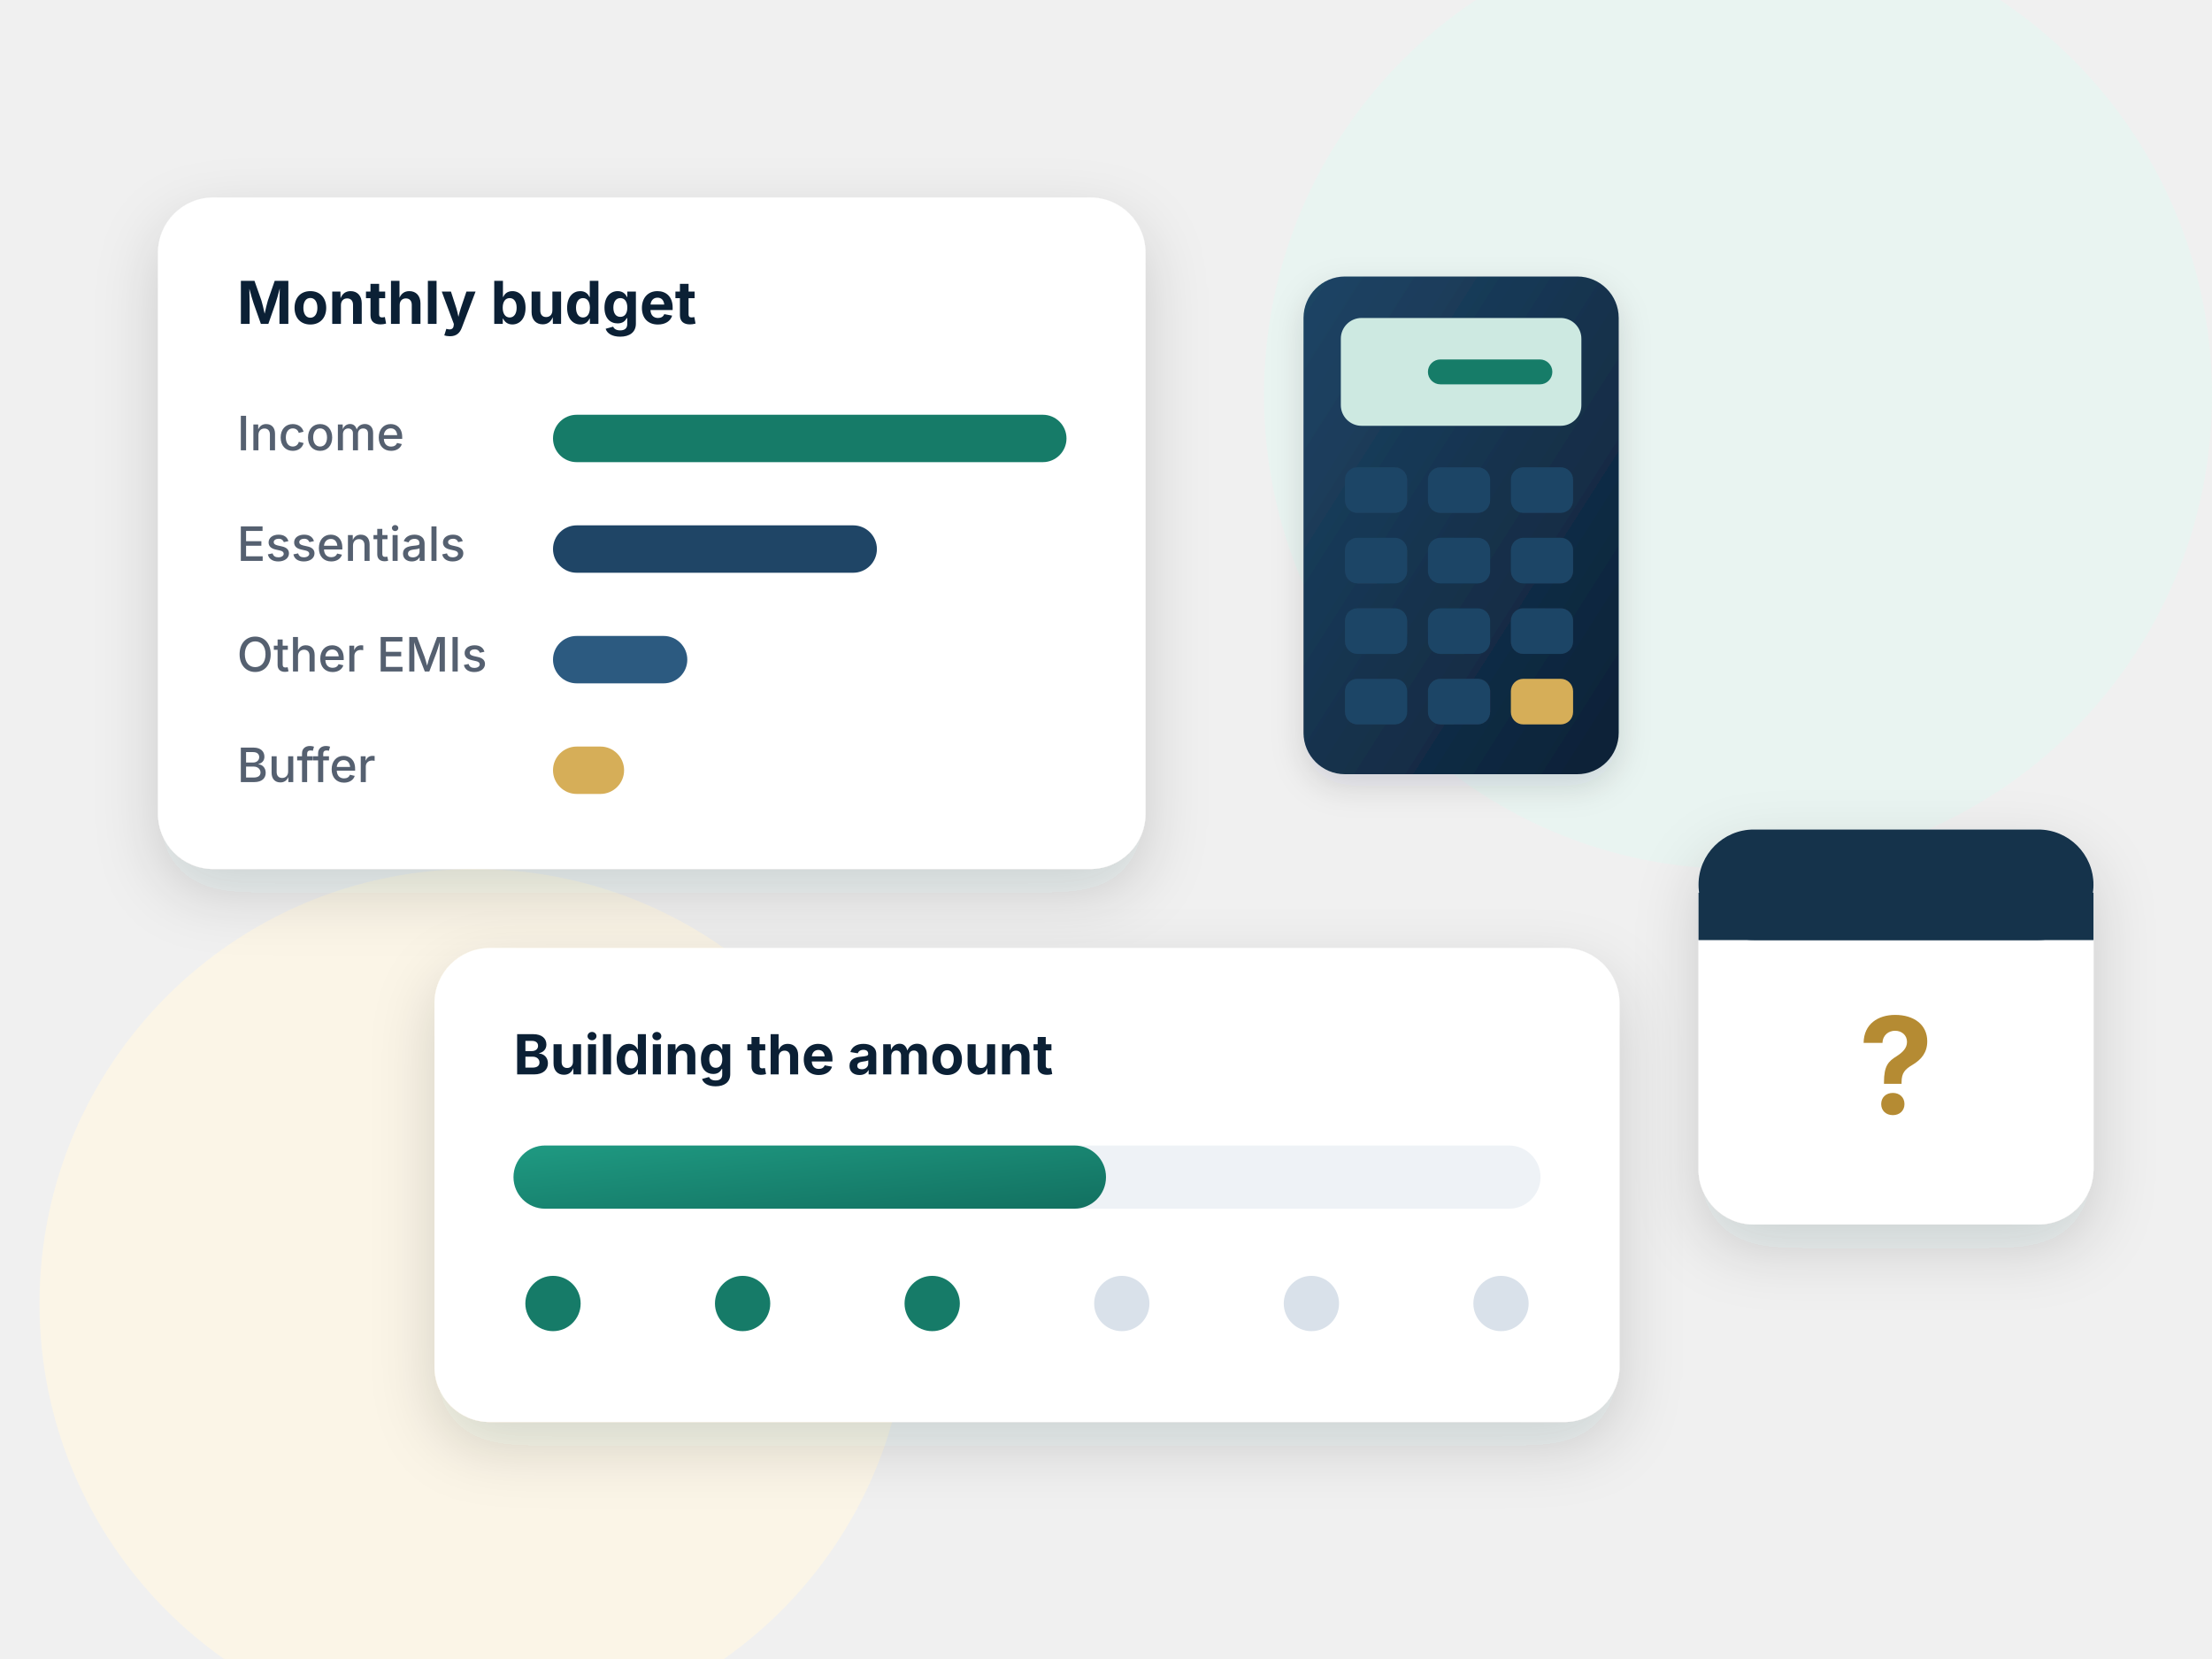
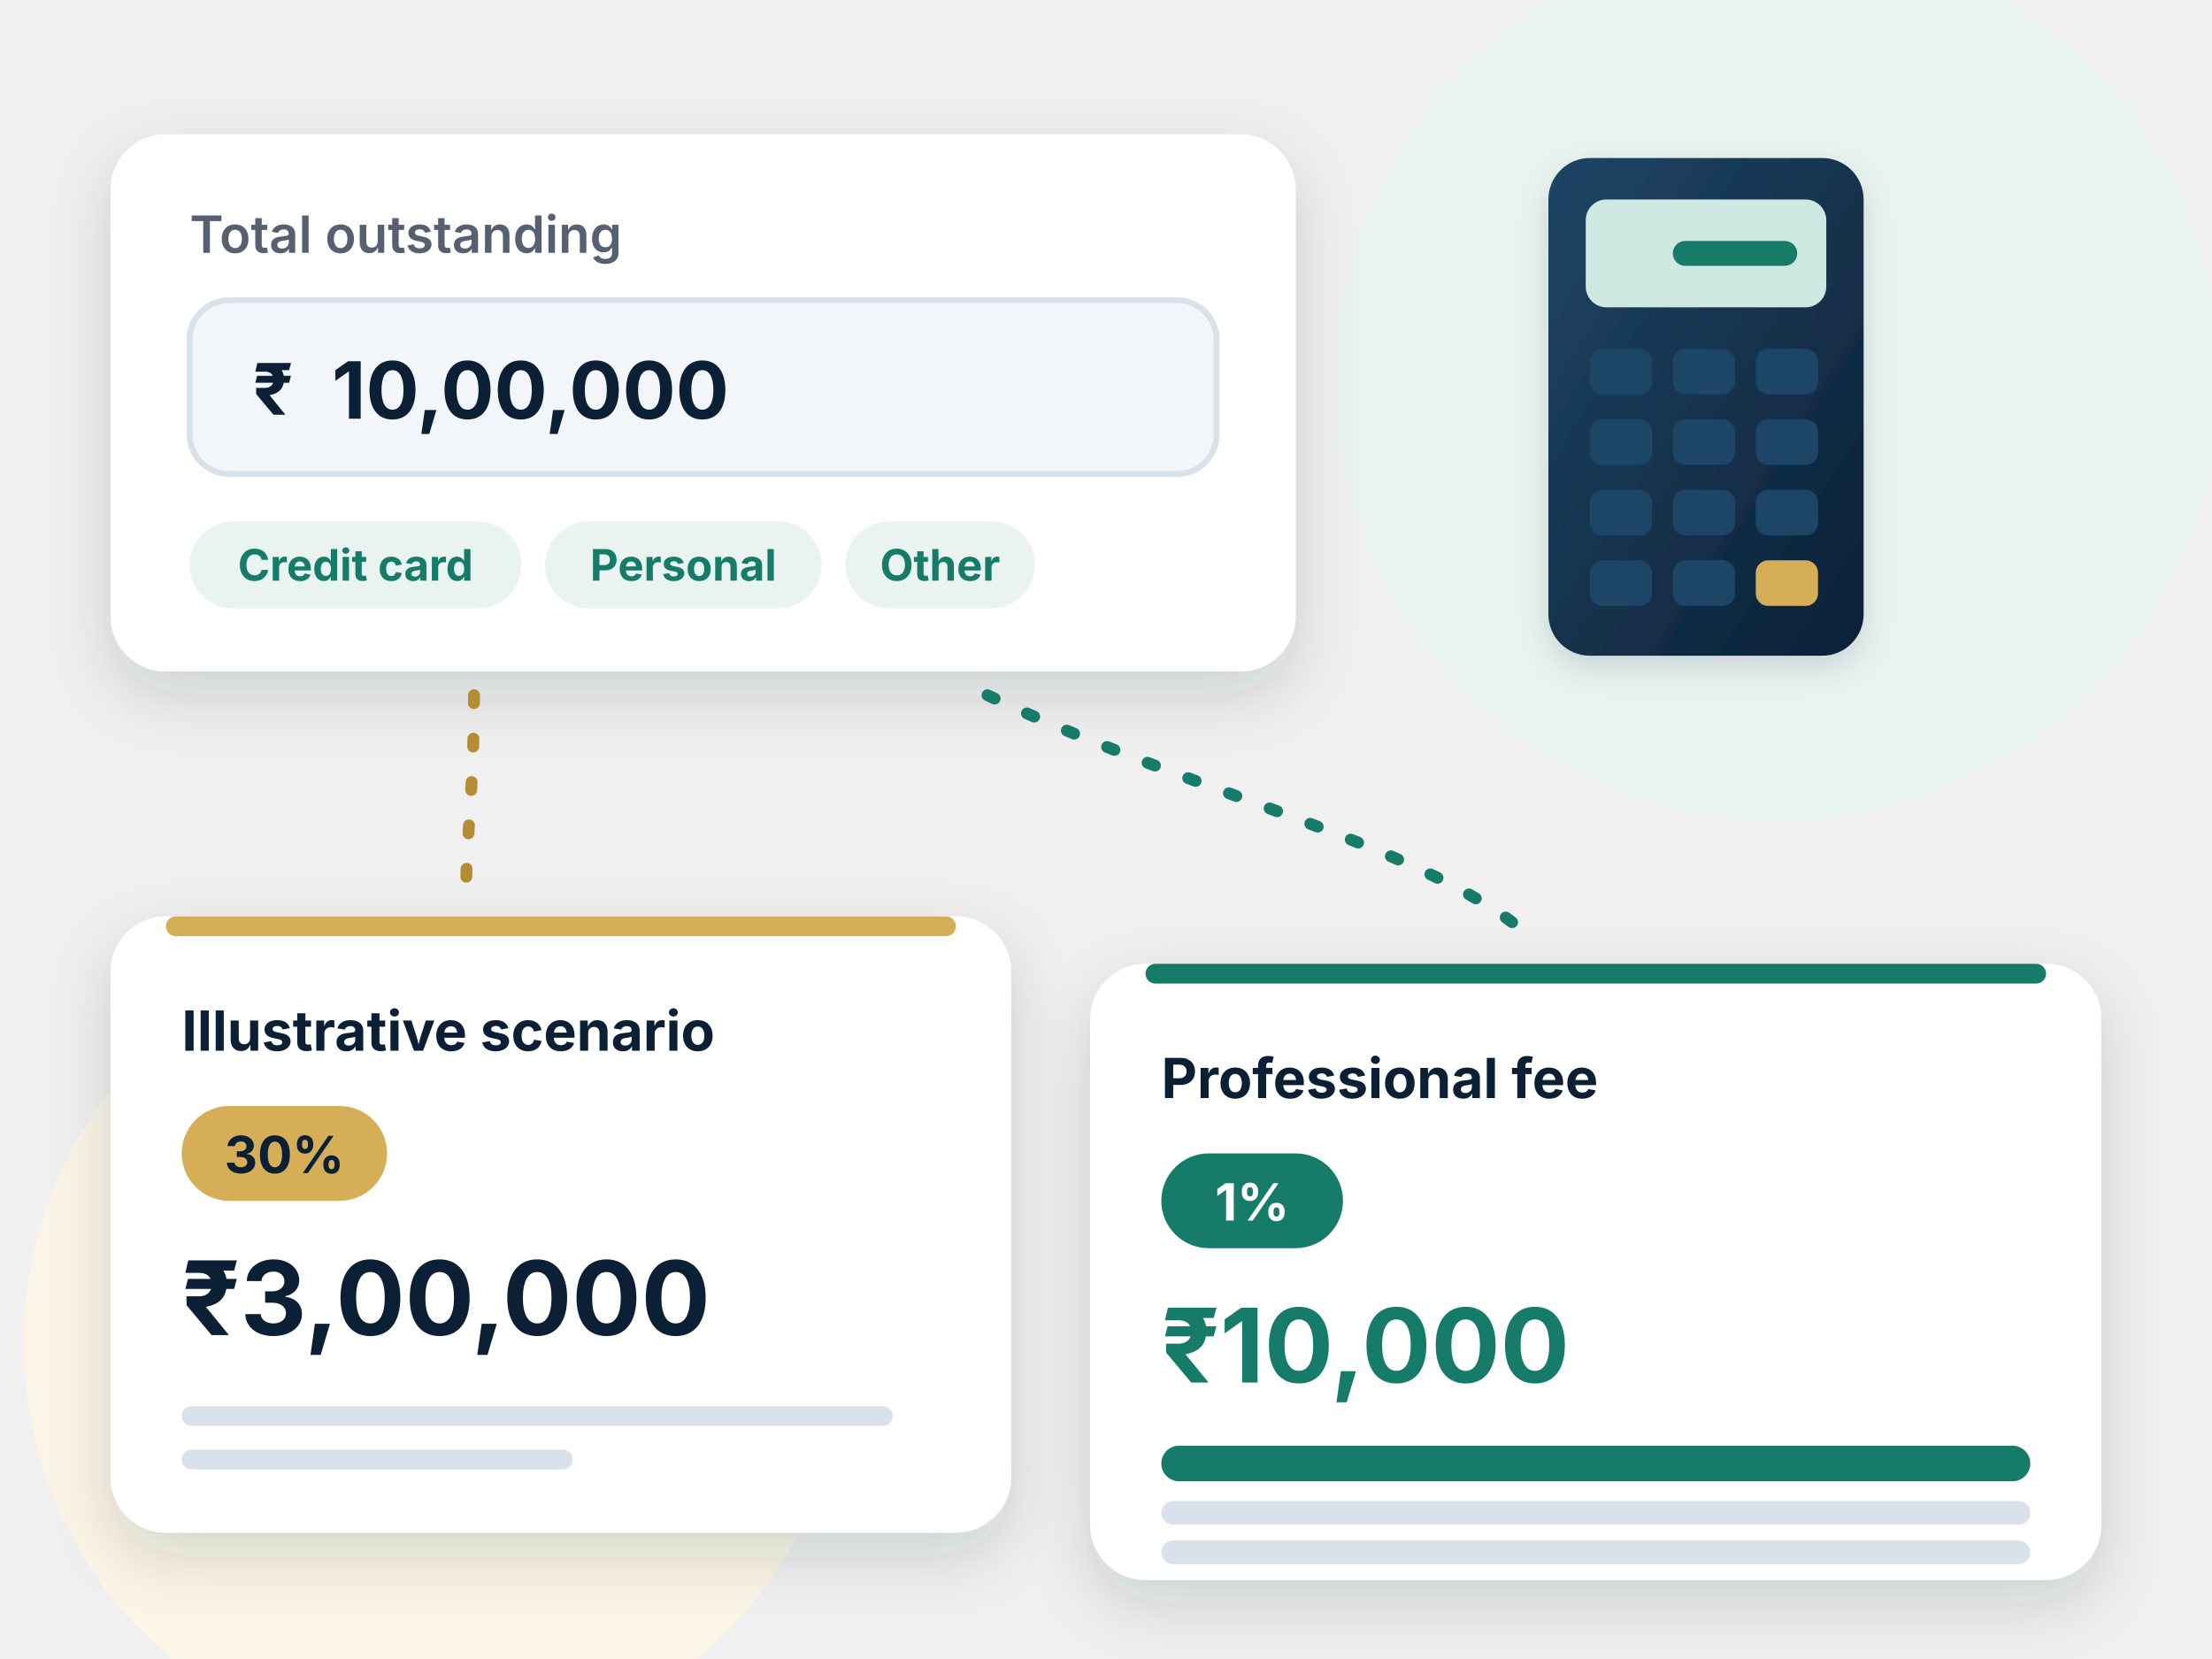
<svg xmlns="http://www.w3.org/2000/svg" viewBox="0 0 560 420" width="560" height="420" role="img" aria-labelledby="t d" font-family="Inter, 'Segoe UI', Roboto, Helvetica, Arial, sans-serif">
  <defs>
    <filter id="sh" x="-20%" y="-20%" width="140%" height="160%">
      <feDropShadow dx="0" dy="6" stdDeviation="8" flood-color="#0B2035" flood-opacity=".16" />
    </filter>
    <filter id="sh2" x="-20%" y="-20%" width="140%" height="160%">
      <feDropShadow dx="0" dy="3" stdDeviation="4" flood-color="#0B2035" flood-opacity=".14" />
    </filter>
    <linearGradient id="gNavy" x1="0" y1="0" x2="1" y2="1">
      <stop offset="0" stop-color="#1F4566" />
      <stop offset="1" stop-color="#0B2035" />
    </linearGradient>
    <linearGradient id="gGreen" x1="0" y1="0" x2="1" y2="1">
      <stop offset="0" stop-color="#1F9A82" />
      <stop offset="1" stop-color="#127060" />
    </linearGradient>
    <linearGradient id="gGold" x1="0" y1="0" x2="1" y2="1">
      <stop offset="0" stop-color="#E7C77F" />
      <stop offset="1" stop-color="#C79A3A" />
    </linearGradient>
    <linearGradient id="gDesk" x1="0" y1="0" x2="0" y2="1">
      <stop offset="0" stop-color="#EADCC4" />
      <stop offset="1" stop-color="#DCC7A6" />
    </linearGradient>
    <linearGradient id="gScreen" x1="0" y1="0" x2="0" y2="1">
      <stop offset="0" stop-color="#FFFFFF" />
      <stop offset="1" stop-color="#F3F7FA" />
    </linearGradient>
    <radialGradient id="gGlow" cx=".5" cy=".5" r=".5">
      <stop offset="0" stop-color="#1F9A82" stop-opacity=".35" />
      <stop offset="1" stop-color="#1F9A82" stop-opacity="0" />
    </radialGradient>
  </defs>
-   <circle cx="440" cy="100" r="120" fill="#E9F4F1" opacity="1" />
-   <circle cx="120" cy="330" r="110" fill="#FBF5E7" opacity="1" />
+   <circle cx="450" cy="96" r="112" fill="#E9F4F1" opacity="1" />
+   <circle cx="110" cy="340" r="104" fill="#FBF5E7" opacity="1" />
  <g filter="url(#sh)">
-     <rect x="40" y="50" width="250" height="170" rx="14" fill="#FFFFFF" />
+     <rect x="28" y="34" width="300" height="136" rx="14" fill="#FFFFFF" />
  </g>
-   <g transform="translate(40 50)">
-     <text x="20" y="32" font-size="15" font-weight="700" fill="#0B2035" text-anchor="start">Monthly budget</text>
-     <text x="20" y="64" font-size="12" font-weight="500" fill="#556070" text-anchor="start">Income</text>
-     <rect x="100" y="55" width="130" height="12" rx="6" fill="#167B68" />
-     <text x="20" y="92" font-size="12" font-weight="500" fill="#556070" text-anchor="start">Essentials</text>
-     <rect x="100" y="83" width="82" height="12" rx="6" fill="#1F4566" />
-     <text x="20" y="120" font-size="12" font-weight="500" fill="#556070" text-anchor="start">Other EMIs</text>
-     <rect x="100" y="111" width="34" height="12" rx="6" fill="#2C5A80" />
-     <text x="20" y="148" font-size="12" font-weight="500" fill="#556070" text-anchor="start">Buffer</text>
-     <rect x="100" y="139" width="18" height="12" rx="6" fill="#D6AE58" />
+   <g transform="translate(28 34)">
+     <text x="20" y="30" font-size="13" font-weight="600" fill="#556070" text-anchor="start">Total outstanding</text>
+     <rect x="20" y="42" width="260" height="44" rx="10" fill="#F2F5F9" stroke="#D9E1EA" stroke-width="1.5" />
+     <text x="36" y="71" font-size="18" font-weight="700" fill="#0B2035" text-anchor="start">₹</text>
+     <text x="56" y="72" font-size="20" font-weight="700" fill="#0B2035" text-anchor="start">10,00,000</text>
+     <rect x="20" y="98" width="84" height="22" rx="11" fill="#E9F4F1" />
+     <text x="62" y="113" font-size="11" font-weight="700" fill="#167B68" text-anchor="middle">Credit card</text>
+     <rect x="110" y="98" width="70" height="22" rx="11" fill="#E9F4F1" />
+     <text x="145" y="113" font-size="11" font-weight="700" fill="#167B68" text-anchor="middle">Personal</text>
+     <rect x="186" y="98" width="48" height="22" rx="11" fill="#E9F4F1" />
+     <text x="210" y="113" font-size="11" font-weight="700" fill="#167B68" text-anchor="middle">Other</text>
+   </g>
+   <g filter="url(#sh2)">
+     <rect x="392" y="40" width="79.8" height="126" rx="10.5" fill="url(#gNavy)" />
+     <rect x="401.45" y="50.5" width="60.9" height="27.3" rx="5.25" fill="#CDE9E1" />
+     <rect x="423.5" y="61" width="31.5" height="6.3" rx="3.15" fill="#167B68" />
+     <rect x="402.5" y="88.3" width="15.75" height="11.55" rx="3.15" fill="#1F4566" />
+     <rect x="423.5" y="88.3" width="15.75" height="11.55" rx="3.15" fill="#1F4566" />
+     <rect x="444.5" y="88.3" width="15.75" height="11.55" rx="3.15" fill="#1F4566" />
+     <rect x="402.5" y="106.15" width="15.75" height="11.55" rx="3.15" fill="#1F4566" />
+     <rect x="423.5" y="106.15" width="15.75" height="11.55" rx="3.15" fill="#1F4566" />
+     <rect x="444.5" y="106.15" width="15.75" height="11.55" rx="3.15" fill="#1F4566" />
+     <rect x="402.5" y="124" width="15.75" height="11.55" rx="3.15" fill="#1F4566" />
+     <rect x="423.5" y="124" width="15.75" height="11.55" rx="3.15" fill="#1F4566" />
+     <rect x="444.5" y="124" width="15.75" height="11.55" rx="3.15" fill="#1F4566" />
+     <rect x="402.5" y="141.85" width="15.75" height="11.55" rx="3.15" fill="#1F4566" />
+     <rect x="423.5" y="141.85" width="15.75" height="11.55" rx="3.15" fill="#1F4566" />
+     <rect x="444.5" y="141.85" width="15.75" height="11.55" rx="3.15" fill="#D6AE58" />
+   </g>
+   <path d="M120 176 C120 200 118 212 118 226" fill="none" stroke="#B58B33" stroke-width="3" stroke-linecap="round" stroke-dasharray="2 9" />
+   <path d="M250 176 C300 200 360 214 386 236" fill="none" stroke="#167B68" stroke-width="3" stroke-linecap="round" stroke-dasharray="2 9" />
+   <g filter="url(#sh)">
+     <rect x="28" y="232" width="228" height="156" rx="14" fill="#FFFFFF" />
+   </g>
+   <g transform="translate(28 232)">
+     <rect x="14" y="0" width="200" height="5" rx="2.5" fill="#D6AE58" />
+     <text x="18" y="34" font-size="14" font-weight="700" fill="#0B2035" text-anchor="start">Illustrative scenario</text>
+     <rect x="18" y="48" width="52" height="24" rx="12" fill="#D6AE58" />
+     <text x="44" y="65" font-size="13" font-weight="700" fill="#0B2035" text-anchor="middle">30%</text>
+     <text x="18" y="106" font-size="26" font-weight="700" fill="#0B2035" text-anchor="start">₹3,00,000</text>
+     <rect x="18" y="124" width="180" height="5" rx="2.5" fill="#D9E1EA" />
+     <rect x="18" y="135" width="99" height="5" rx="2.5" fill="#D9E1EA" />
  </g>
  <g filter="url(#sh)">
-     <rect x="110" y="240" width="300" height="120" rx="14" fill="#FFFFFF" />
+     <rect x="276" y="244" width="256" height="156" rx="14" fill="#FFFFFF" />
  </g>
-   <g transform="translate(110 240)">
-     <text x="20" y="32" font-size="14" font-weight="700" fill="#0B2035" text-anchor="start">Building the amount</text>
-     <rect x="20" y="50" width="260" height="16" rx="8" fill="#EEF2F6" />
-     <rect x="20" y="50" width="150" height="16" rx="8" fill="url(#gGreen)" />
-     <circle cx="30" cy="90" r="7" fill="#167B68" />
-     <circle cx="78" cy="90" r="7" fill="#167B68" />
-     <circle cx="126" cy="90" r="7" fill="#167B68" />
-     <circle cx="174" cy="90" r="7" fill="#D9E1EA" />
-     <circle cx="222" cy="90" r="7" fill="#D9E1EA" />
-     <circle cx="270" cy="90" r="7" fill="#D9E1EA" />
-   </g>
-   <g filter="url(#sh2)">
-     <rect x="330" y="70" width="79.8" height="126" rx="10.5" fill="url(#gNavy)" />
-     <rect x="339.45" y="80.5" width="60.9" height="27.3" rx="5.25" fill="#CDE9E1" />
-     <rect x="361.5" y="91" width="31.5" height="6.3" rx="3.15" fill="#167B68" />
-     <rect x="340.5" y="118.3" width="15.75" height="11.55" rx="3.15" fill="#1F4566" />
-     <rect x="361.5" y="118.3" width="15.75" height="11.55" rx="3.15" fill="#1F4566" />
-     <rect x="382.5" y="118.3" width="15.75" height="11.55" rx="3.15" fill="#1F4566" />
-     <rect x="340.5" y="136.15" width="15.75" height="11.55" rx="3.15" fill="#1F4566" />
-     <rect x="361.5" y="136.15" width="15.75" height="11.55" rx="3.15" fill="#1F4566" />
-     <rect x="382.5" y="136.15" width="15.75" height="11.55" rx="3.15" fill="#1F4566" />
-     <rect x="340.5" y="154" width="15.75" height="11.55" rx="3.15" fill="#1F4566" />
-     <rect x="361.5" y="154" width="15.75" height="11.55" rx="3.15" fill="#1F4566" />
-     <rect x="382.5" y="154" width="15.75" height="11.55" rx="3.15" fill="#1F4566" />
-     <rect x="340.5" y="171.85" width="15.75" height="11.55" rx="3.15" fill="#1F4566" />
-     <rect x="361.5" y="171.85" width="15.75" height="11.55" rx="3.15" fill="#1F4566" />
-     <rect x="382.5" y="171.85" width="15.75" height="11.55" rx="3.15" fill="#D6AE58" />
-   </g>
-   <g filter="url(#sh)">
-     <rect x="430" y="210" width="100" height="100" rx="14" fill="#FFFFFF" />
-   </g>
-   <g transform="translate(430 210)">
-     <rect x="0" y="0" width="100" height="28" rx="14" fill="#15334B" />
-     <rect x="0" y="16" width="100" height="12" rx="0" fill="#15334B" />
-     <text x="50" y="72" font-size="34" font-weight="700" fill="#B58B33" text-anchor="middle">?</text>
+   <g transform="translate(276 244)">
+     <rect x="14" y="0" width="228" height="5" rx="2.5" fill="#167B68" />
+     <text x="18" y="34" font-size="14" font-weight="700" fill="#0B2035" text-anchor="start">Professional fee</text>
+     <rect x="18" y="48" width="46" height="24" rx="12" fill="#167B68" />
+     <text x="41" y="65" font-size="13" font-weight="700" fill="#fff" text-anchor="middle">1%</text>
+     <text x="18" y="106" font-size="26" font-weight="700" fill="#167B68" text-anchor="start">₹10,000</text>
+     <rect x="18" y="122" width="220" height="9" rx="4.5" fill="#167B68" />
+     <rect x="18" y="136" width="220" height="6" rx="3" fill="#D9E1EA" />
+     <rect x="18" y="146" width="220" height="6" rx="3" fill="#D9E1EA" />
  </g>
</svg>
